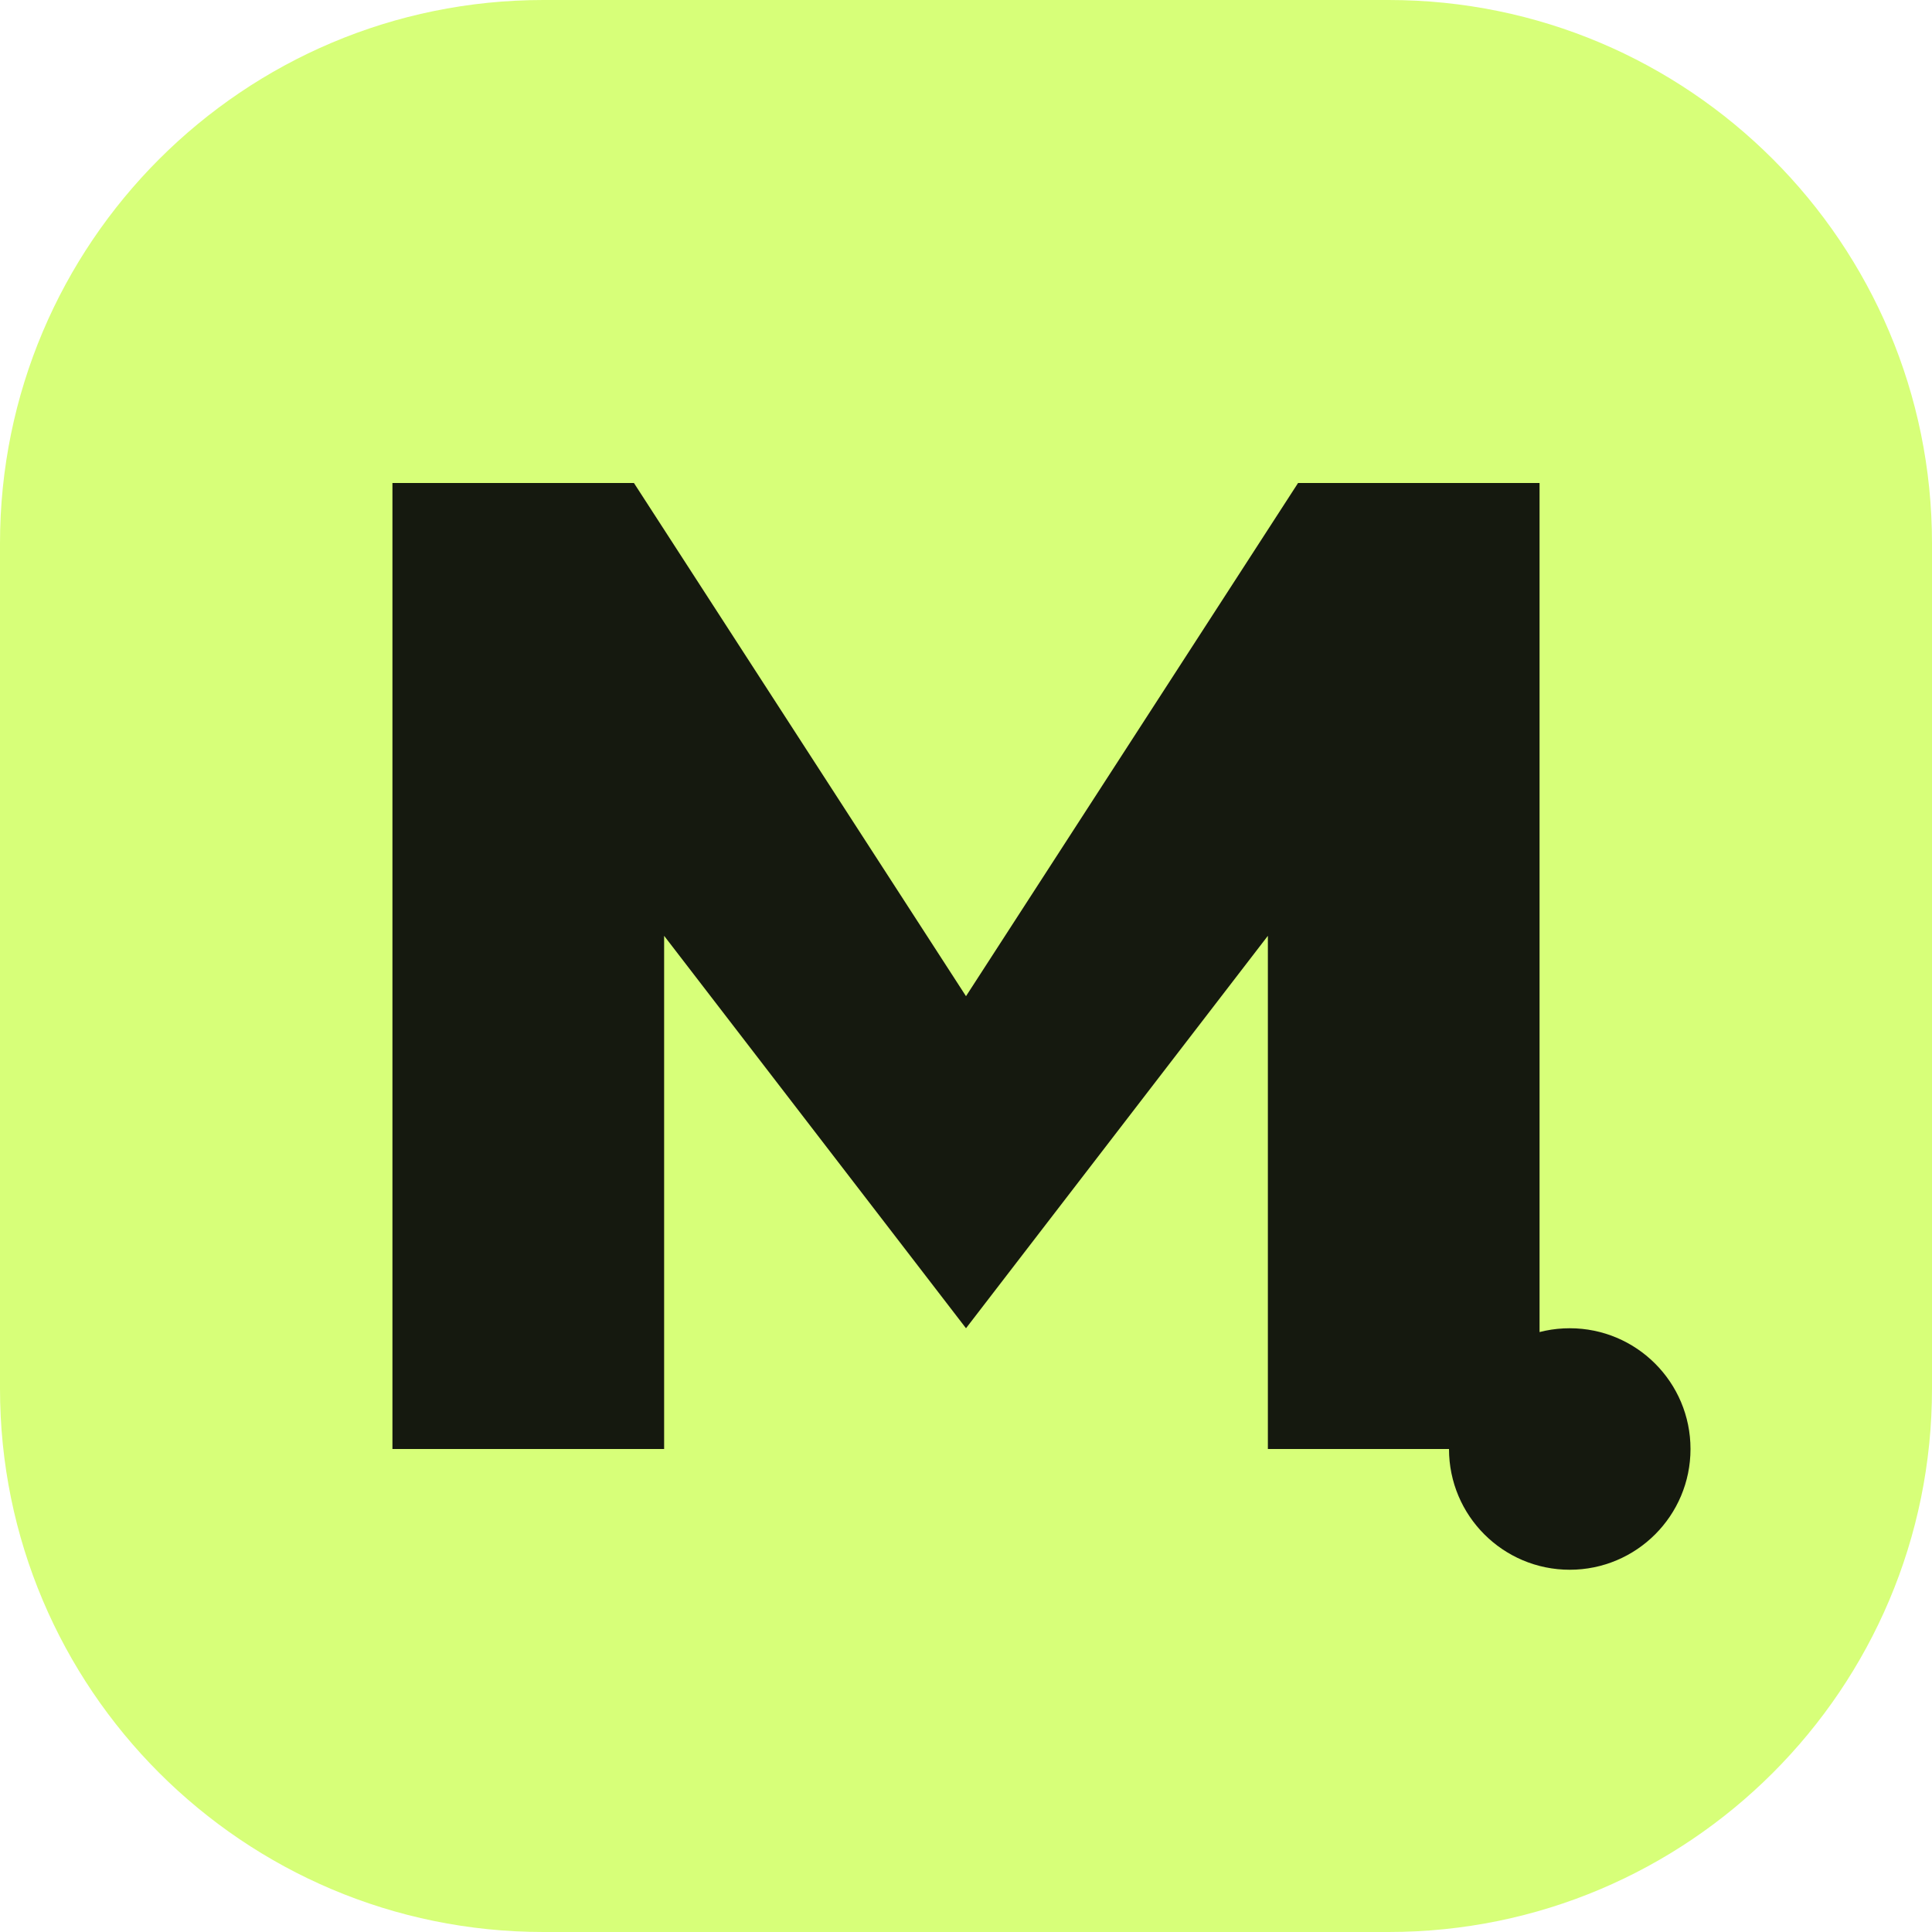
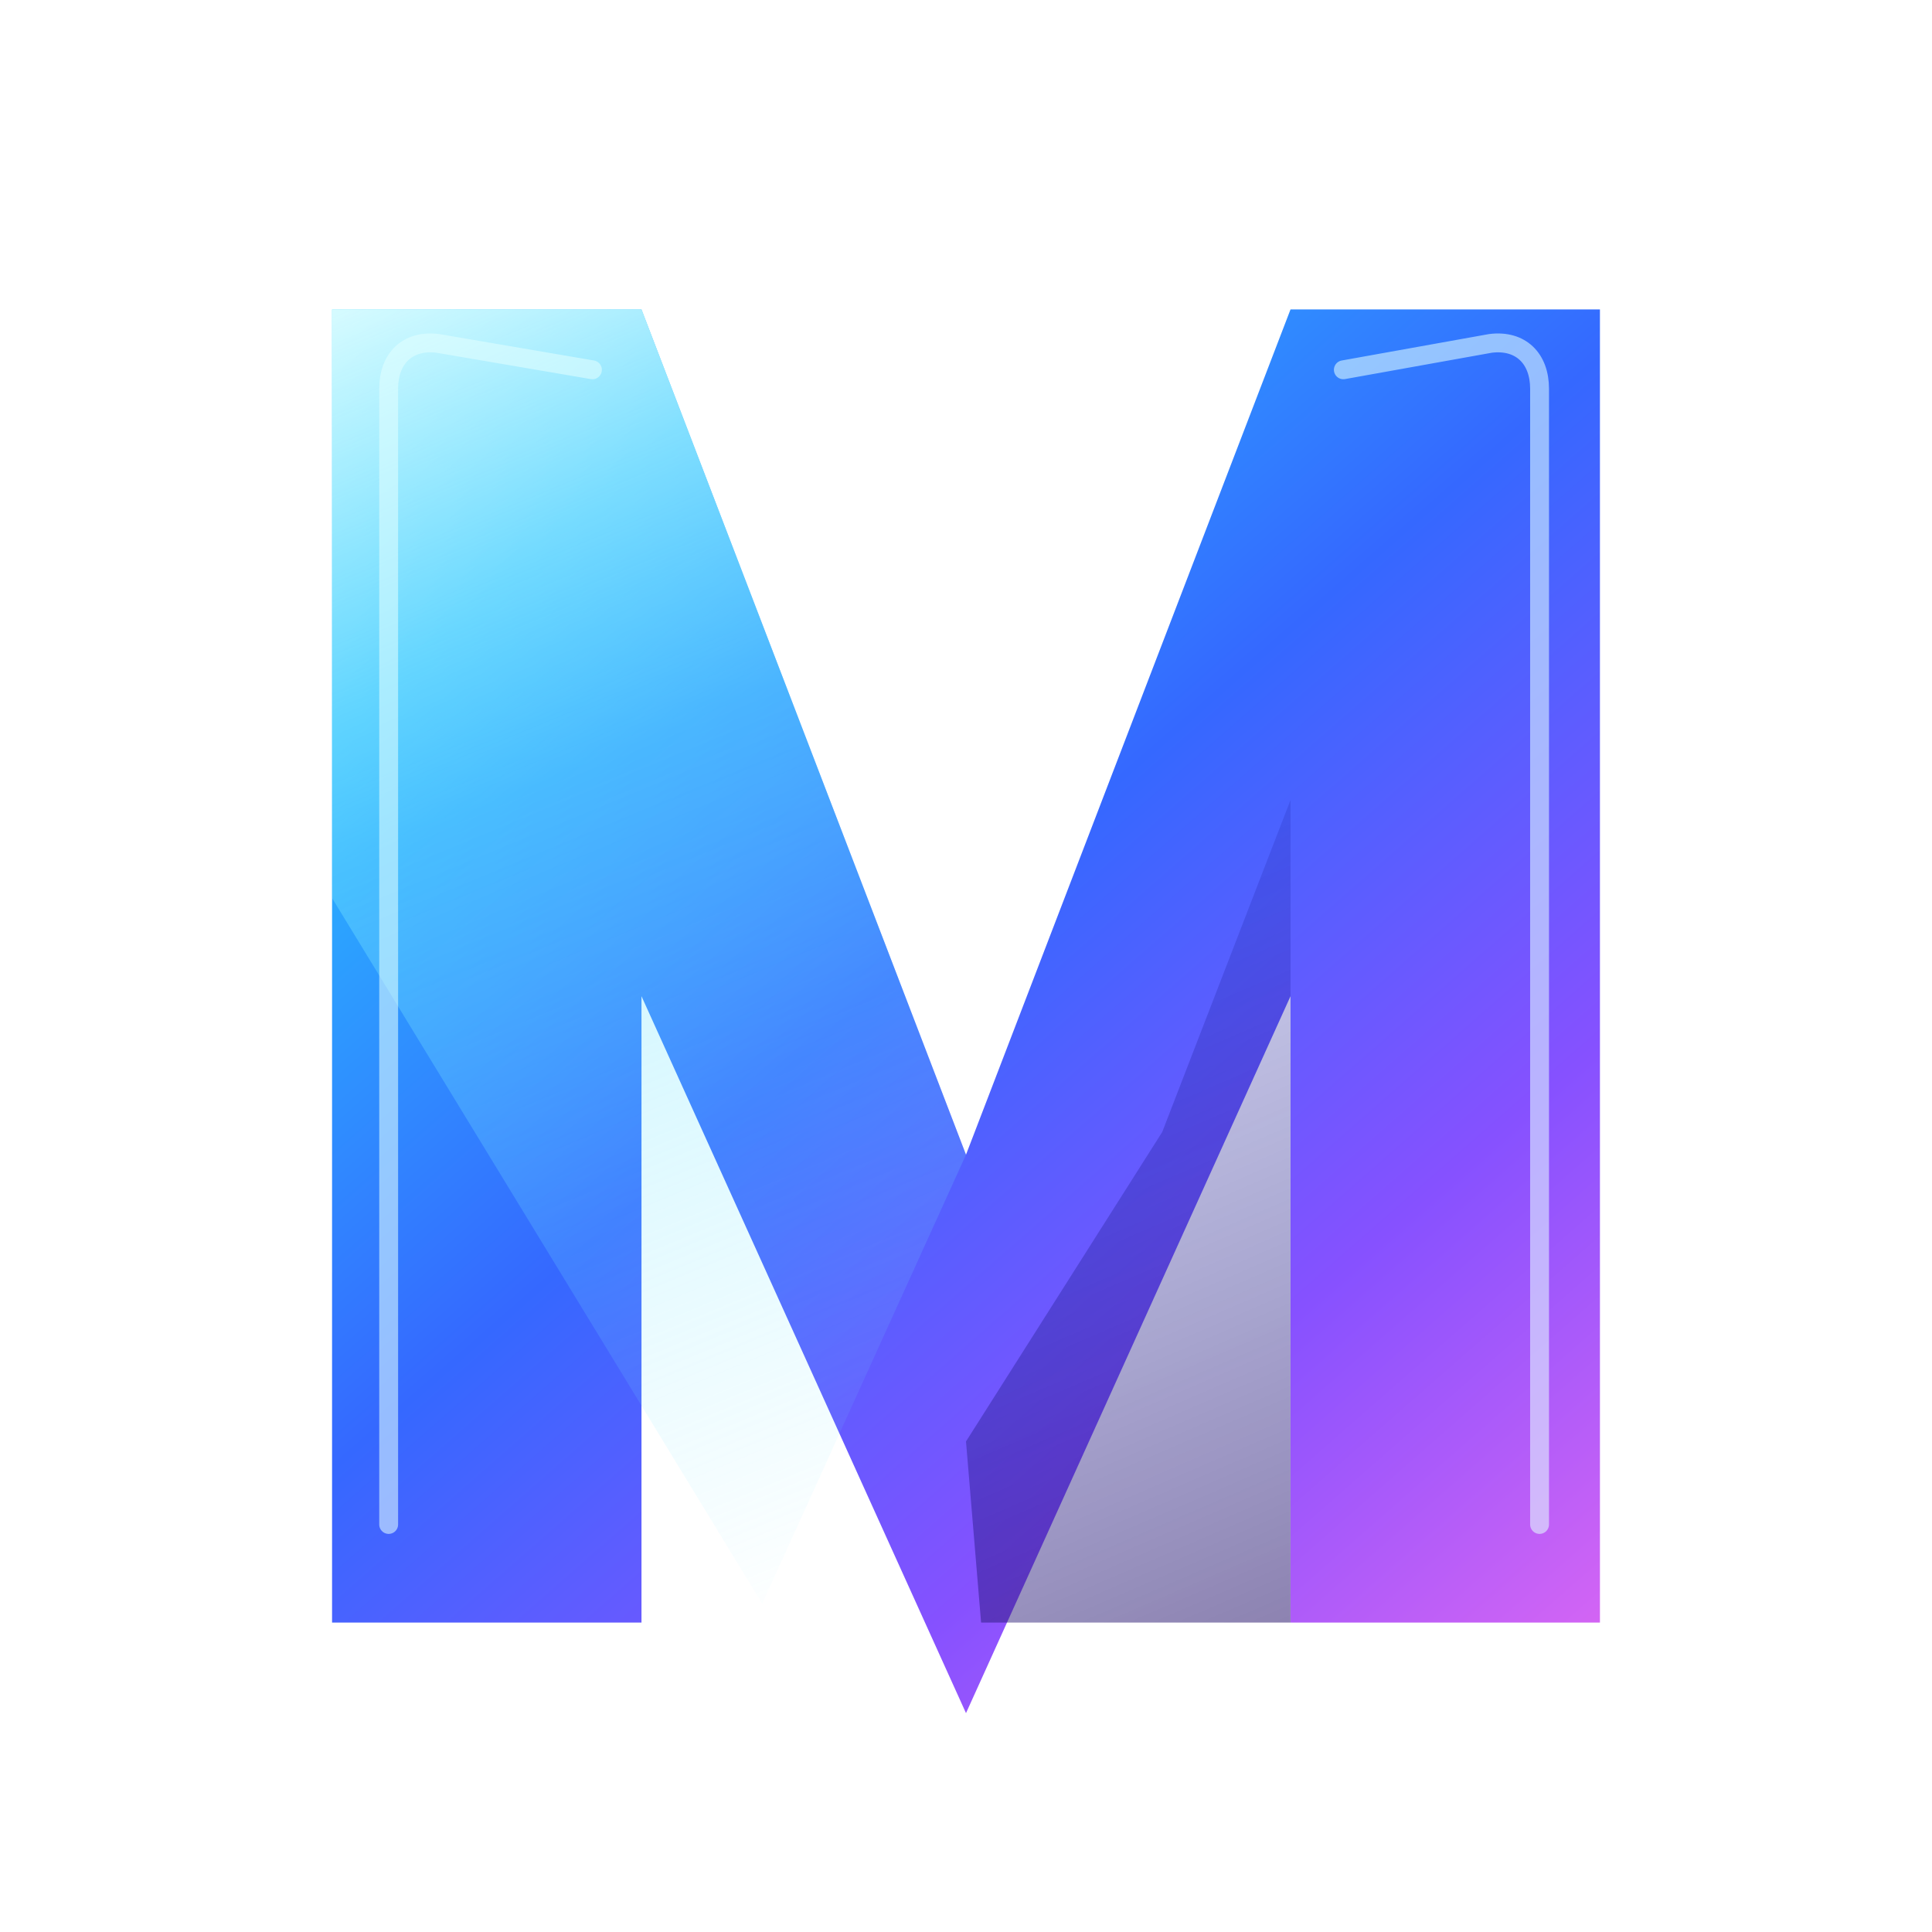
- <svg xmlns="http://www.w3.org/2000/svg" viewBox="0 0 64 64">
-   <rect width="64" height="64" rx="18" fill="#d7ff79" />
-   <path d="M13 48V16h8l11 17 11-17h8v32h-9V31L32 44 22 31v17z" fill="#15190f" />
-   <circle cx="52" cy="48" r="4" fill="#15190f" />
+ <svg xmlns="http://www.w3.org/2000/svg" viewBox="0 0 512 512" role="img" aria-labelledby="brandTitle">
+   <defs>
+     <linearGradient id="brandGradient" x1="70" y1="42" x2="445" y2="470" gradientUnits="userSpaceOnUse">
+       <stop stop-color="#8AF7FF" />
+       <stop offset=".22" stop-color="#28B9FF" />
+       <stop offset=".48" stop-color="#3568FF" />
+       <stop offset=".72" stop-color="#8651FF" />
+       <stop offset="1" stop-color="#F06CF0" />
+     </linearGradient>
+     <linearGradient id="brandHighlight" x1="100" y1="70" x2="245" y2="420" gradientUnits="userSpaceOnUse">
+       <stop stop-color="#E8FFFF" stop-opacity=".92" />
+       <stop offset=".38" stop-color="#75E6FF" stop-opacity=".4" />
+       <stop offset="1" stop-color="#75E6FF" stop-opacity="0" />
+     </linearGradient>
+     <linearGradient id="brandDepth" x1="260" y1="185" x2="370" y2="440" gradientUnits="userSpaceOnUse">
+       <stop stop-color="#1C2CBE" stop-opacity=".12" />
+       <stop offset="1" stop-color="#230D62" stop-opacity=".55" />
+     </linearGradient>
+   </defs>
+   <path d="M88 430V82h82l86 224 86-224h82v348h-82V264l-86 190-86-190v166z" fill="url(#brandGradient)" />
+   <path d="M88 82h82l86 224-54 119L88 238z" fill="url(#brandHighlight)" />
+   <path d="M256 382l52-82 34-88v218h-82z" fill="url(#brandDepth)" />
+   <path d="M103 404V103c0-8 5-13 13-12l41 7M356 98l39-7c8-1 13 4 13 12v301" fill="none" stroke="#E2FFFF" stroke-opacity=".56" stroke-width="5" stroke-linecap="round" />
</svg>
